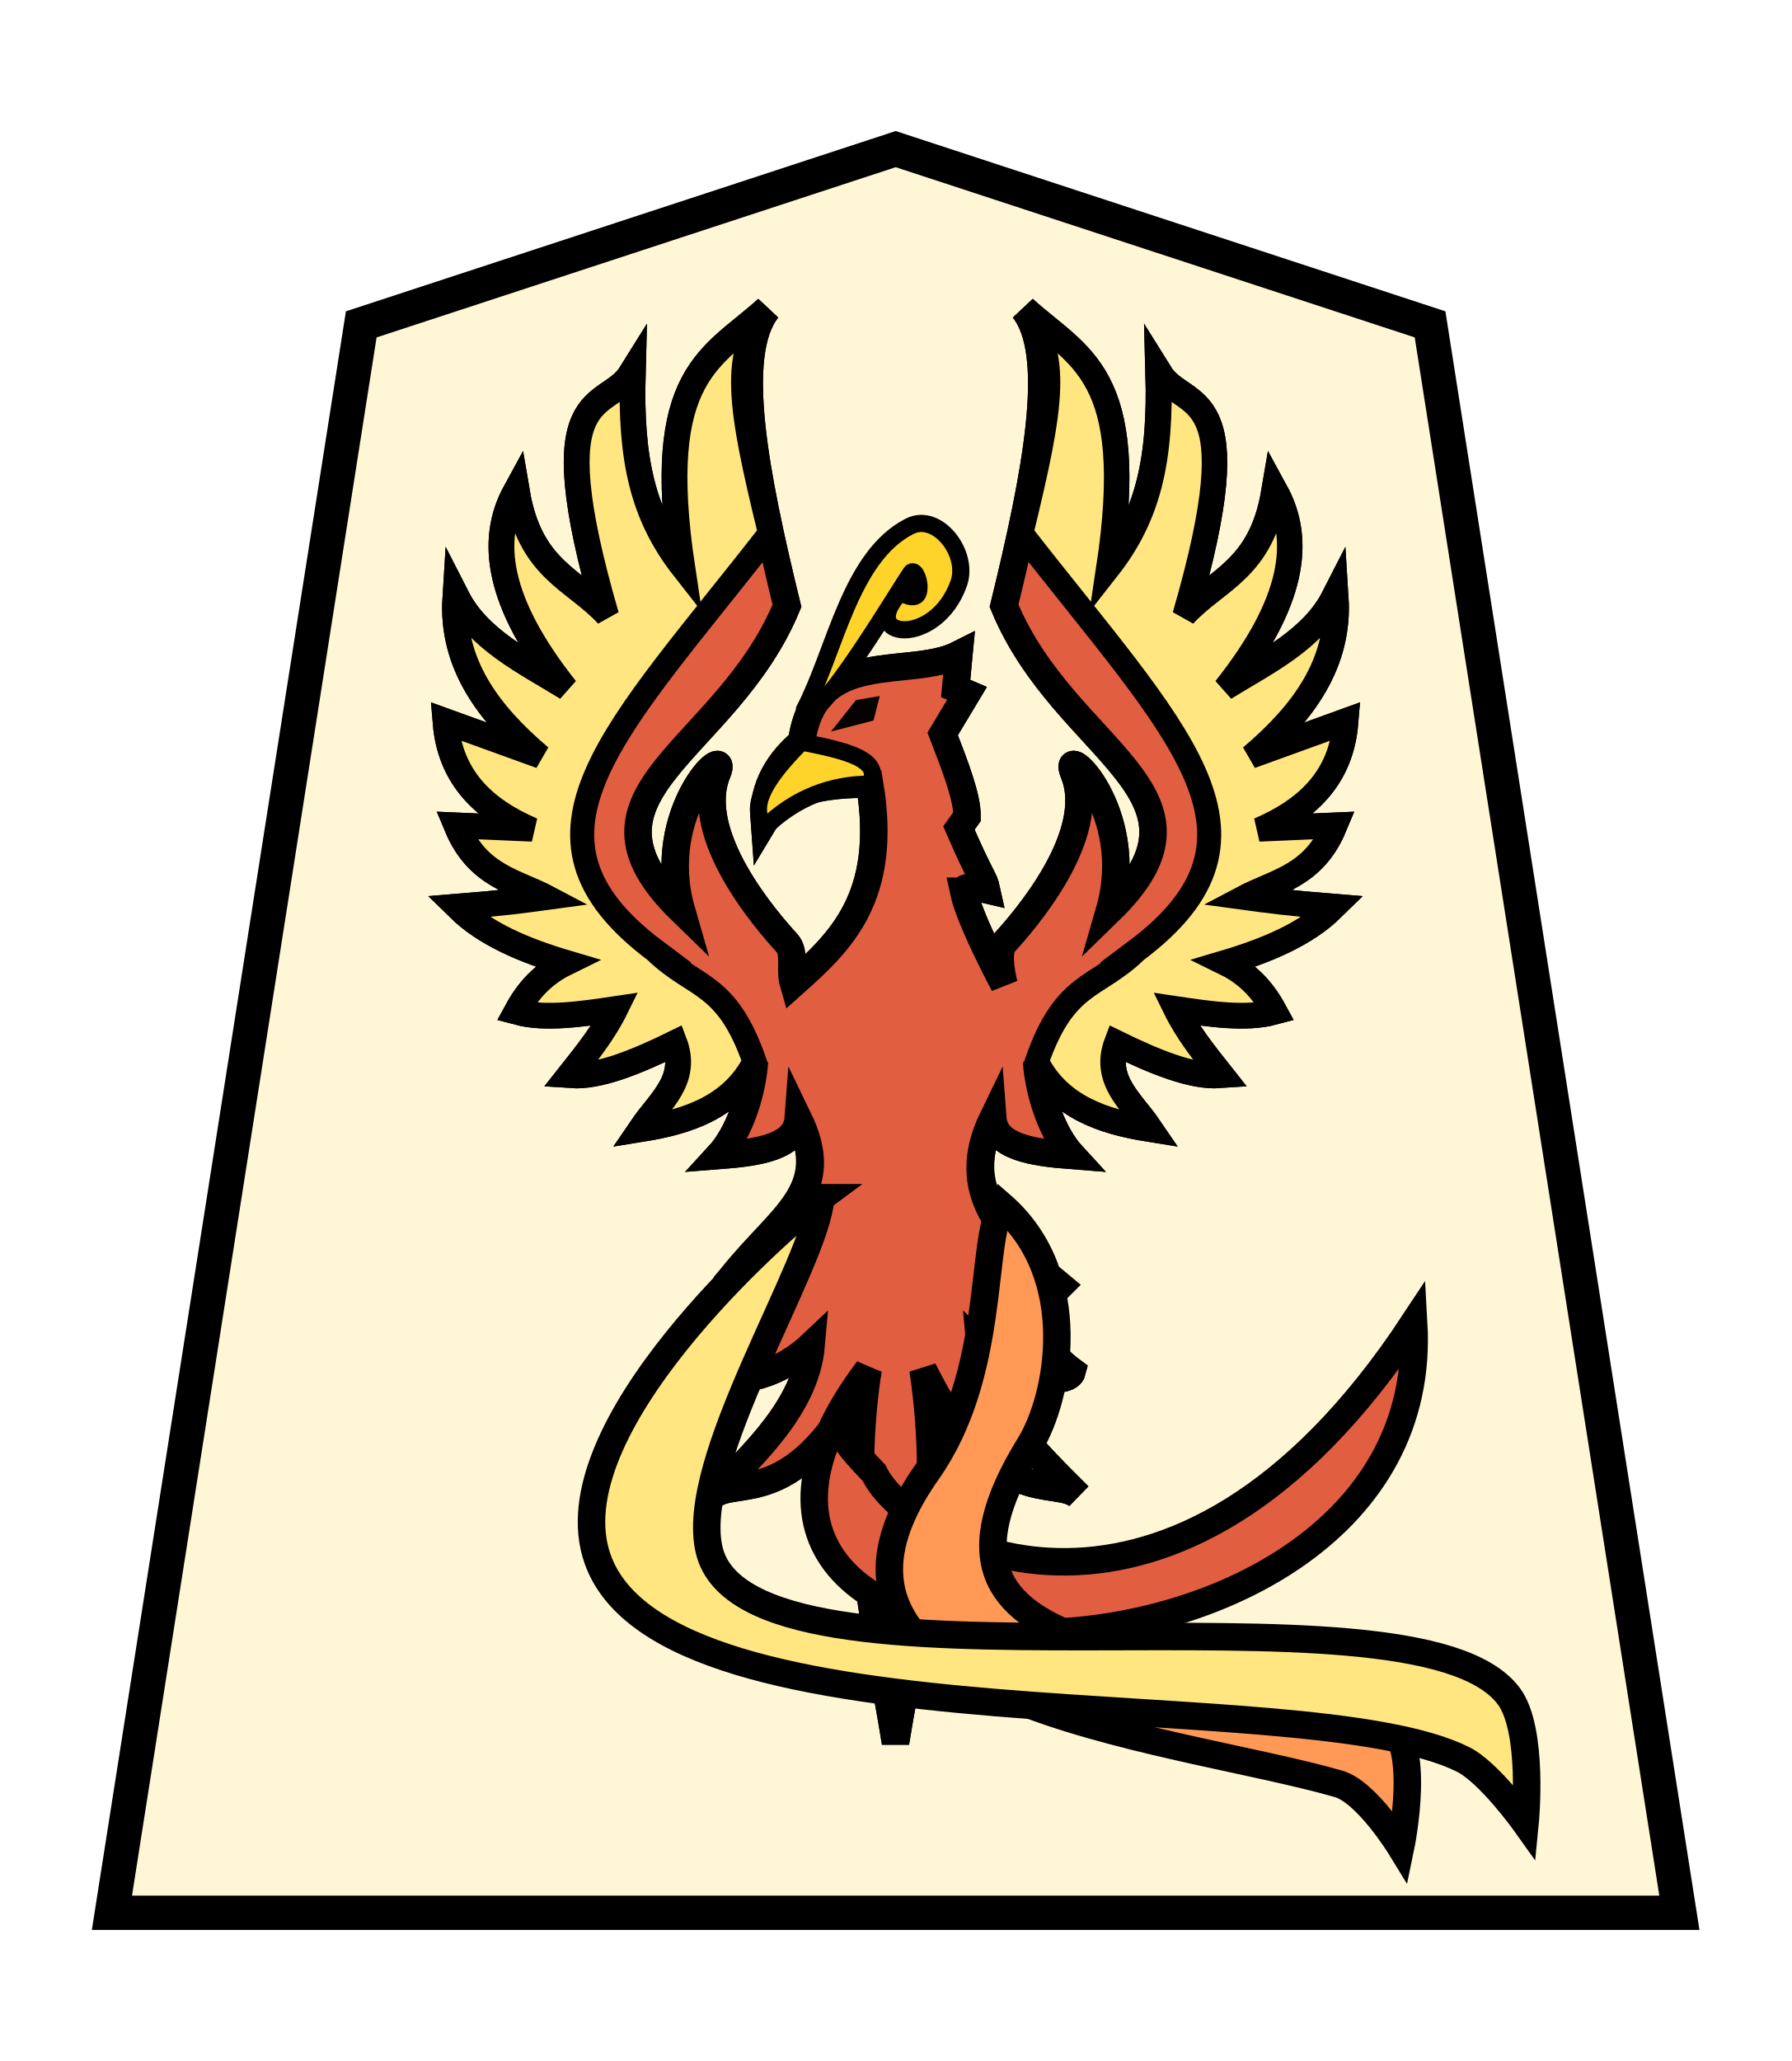
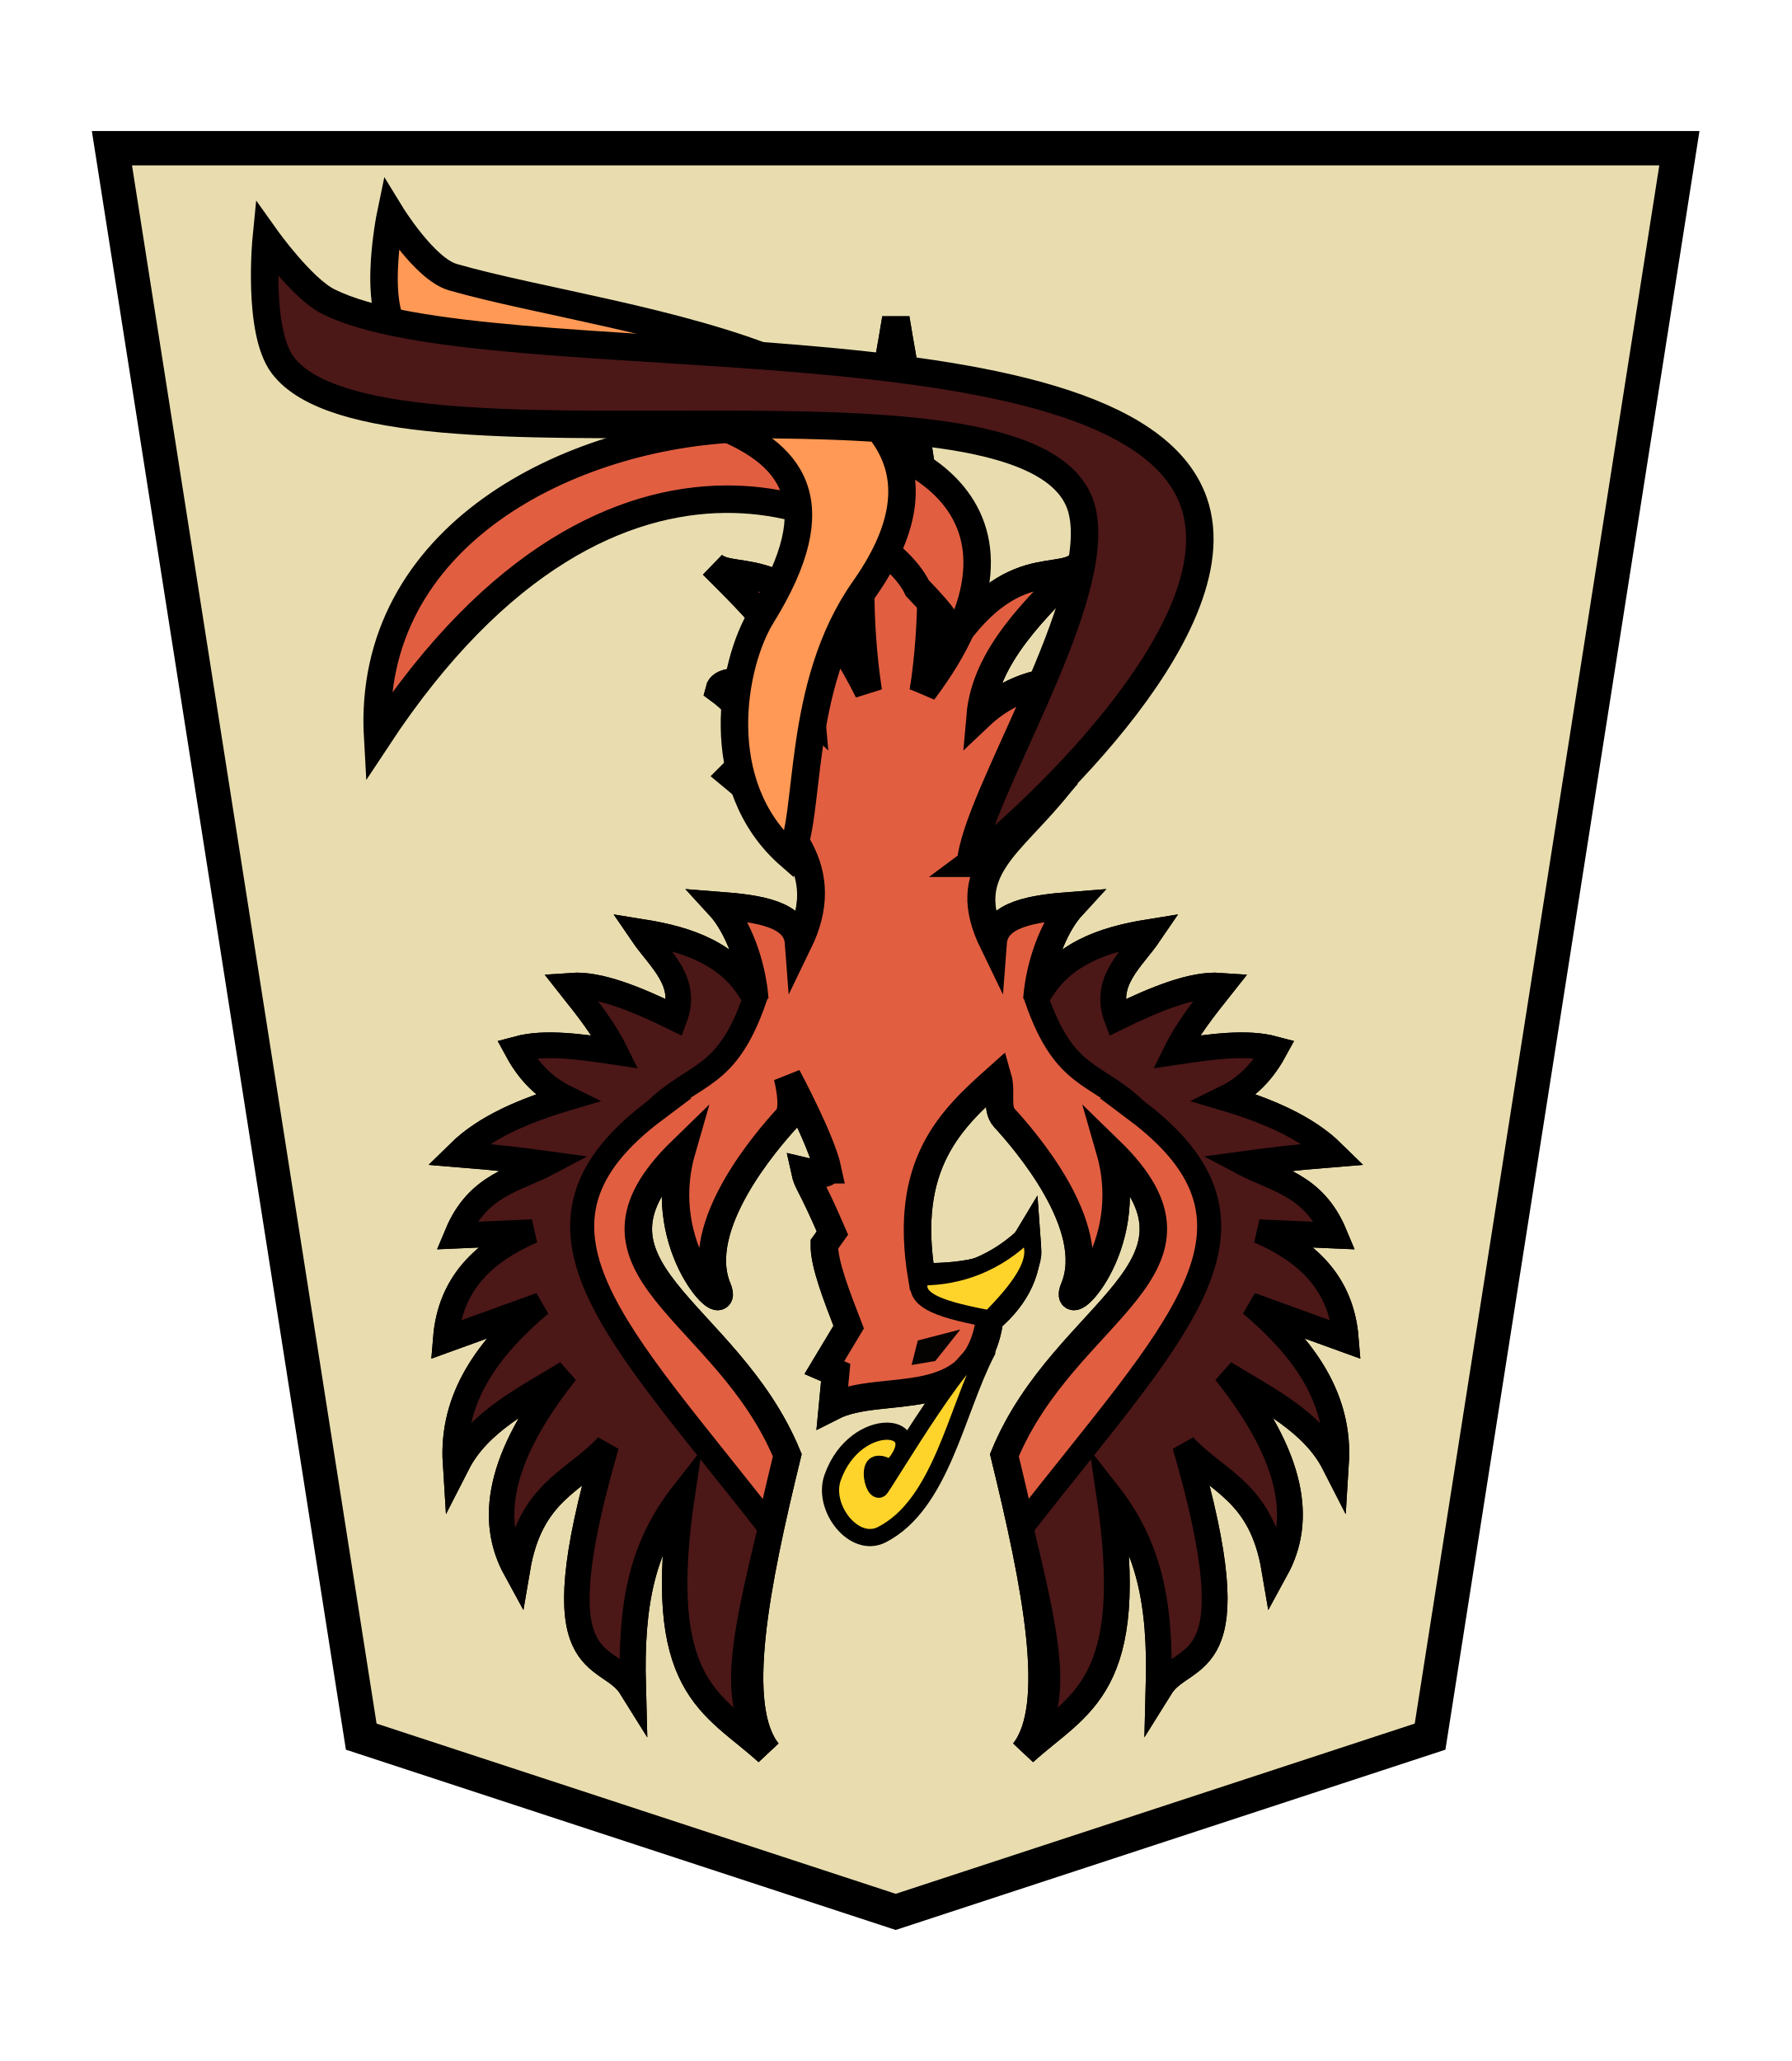
<svg xmlns="http://www.w3.org/2000/svg" height="60" width="52.157">
  <g stroke="#000">
-     <path d="m26.079 4.341-15.561 5.102-7.259 46.242 45.638-0-7.259-46.242z" fill="#fff6d5" stroke-width="1" />
-     <g stroke-width=".8" transform="matrix(.7554055 0 0 .7554055 -103.9202 -91.0953)">
+     <path d="m26.079 55.659-15.561-5.102-7.259-46.242 45.638 0-7.259 46.242z" fill="#e9ddaf" stroke-width="1" />
+     <g stroke-width=".8" transform="matrix(-.7554055 0 0 -.7554055 156.0772 151.0953)">
      <path d="m174.716 154.937c-.061-.286.875-.062.875-.062-.105-.481-.197-.373-1.062-2.375l.312-.438c.016-.734-.467-1.967-.938-3.188l.938-1.562-.438-.188.125-1.312c-1.929.978-5.551-.334-6.062 3.375-1.084.914-1.52 1.982-1.438 3.062.688-1.146 2.214-1.453 4.062-1.438.724 4.37-1.142 6.088-2.938 7.688-.163-.563.082-1.201-.25-1.562-.756-.824-3.678-4.167-2.688-6.562.534-1.292-2.483 1.472-1.375 5.312-4.702-4.569 1.716-6.071 4.062-11.75-1.23-5.037-2.15-9.687-.75-11.438-2.095 1.911-4.388 2.446-3.25 10-1.609-2.05-2.066-4.222-1.978-7.496-.95 1.529-3.592.245-.96 9.309-1.261-1.375-2.988-1.726-3.5-4.75-1.009 1.844-.713 4.221 1.938 7.562-1.629-.997-3.416-1.867-4.25-3.5-.16 2.52 1.254 4.434 3.25 6.125l-3.625-1.312c.173 2.12 1.478 3.334 3.312 4.125l-2.875-.125c.796 1.906 2.24 2.082 3.5 2.75-.914.125-1.869.25-3.438.375 1.014.995 2.51 1.628 4.188 2.125-.715.348-1.388.864-1.938 1.875 1.055.283 2.432.081 3.812-.125-.473.965-1.115 1.76-1.75 2.562 1.039.074 2.465-.496 4-1.25.561 1.471-.567 2.308-1.25 3.312 1.693-.273 3.434-.823 4.312-2.562-.093 1.305-.626 2.812-1.375 3.625 1.56-.12 2.979-.333 3.062-1.438 1.362 2.803-.677 3.74-2.548 6.101.75.756 1.173.422 1.923.524-.741 1.327-1.53 2.462-2.438 3.125.142.587 2.142.343 3.562-1-.201 2.314-2.152 4.148-3.812 5.812.861-.812 3.229.704 6-4.875-.842 5.629.333 9.846 1.062 14.375.73-4.529 1.905-8.746 1.062-14.375 2.771 5.579 5.139 4.063 6 4.875-1.661-1.665-3.612-3.499-3.812-5.812 1.42 1.343 3.42 1.587 3.562 1-.907-.663-1.696-1.798-2.438-3.125.75-.102.727.292 1.477-.465-1.619-1.907-3.463-3.357-2.102-6.16.083 1.104 1.503 1.318 3.062 1.438-.749-.813-1.282-2.32-1.375-3.625.879 1.74 2.619 2.29 4.312 2.562-.683-1.004-1.811-1.842-1.25-3.312 1.535.754 2.961 1.324 4 1.25-.635-.803-1.277-1.598-1.75-2.562 1.38.205 2.758.408 3.812.125-.549-1.011-1.222-1.527-1.938-1.875 1.677-.497 3.174-1.13 4.188-2.125-1.568-.125-2.524-.25-3.438-.375 1.26-.668 2.704-.844 3.5-2.75l-2.875.125c1.834-.791 3.14-2.005 3.312-4.125l-3.625 1.312c1.996-1.691 3.41-3.605 3.25-6.125-.834 1.633-2.621 2.503-4.25 3.5 2.651-3.341 2.946-5.719 1.938-7.562-.512 3.024-2.239 3.375-3.5 4.75 2.632-9.063-.01-7.78-.96-9.309.089 3.274-.369 5.446-1.978 7.496 1.138-7.554-1.155-8.089-3.25-10 1.4 1.75.48 6.4-.75 11.438 2.347 5.679 8.764 7.181 4.062 11.75 1.108-3.84-1.909-6.605-1.375-5.312.99 2.395-1.932 5.739-2.688 6.562-.332.361 0 1.594 0 1.594s-1.323-2.461-1.562-3.594z" fill="#e25e41" stroke="#000" stroke-width="1.059" />
      <path d="m174.716 154.937c-.061-.286.875-.062.875-.062-.105-.481-.197-.373-1.062-2.375l.312-.438c.016-.734-.467-1.967-.938-3.188l.938-1.562-.438-.188.125-1.312c-1.929.978-5.551-.334-6.062 3.375-1.084.914-1.52 1.982-1.438 3.062.688-1.146 2.214-1.453 4.062-1.438.724 4.37-1.142 6.088-2.938 7.688-.163-.563.082-1.201-.25-1.562-.756-.824-3.678-4.167-2.688-6.562.534-1.292-2.483 1.472-1.375 5.312-4.702-4.569 1.716-6.071 4.062-11.75-1.23-5.037-2.15-9.687-.75-11.438-2.095 1.911-4.388 2.446-3.25 10-1.609-2.05-2.066-4.222-1.978-7.496-.95 1.529-3.592.245-.96 9.309-1.261-1.375-2.988-1.726-3.5-4.75-1.009 1.844-.713 4.221 1.938 7.562-1.629-.997-3.416-1.867-4.25-3.5-.16 2.52 1.254 4.434 3.25 6.125l-3.625-1.312c.173 2.12 1.478 3.334 3.312 4.125l-2.875-.125c.796 1.906 2.24 2.082 3.5 2.75-.914.125-1.869.25-3.438.375 1.014.995 2.51 1.628 4.188 2.125-.715.348-1.388.864-1.938 1.875 1.055.283 2.432.081 3.812-.125-.473.965-1.115 1.76-1.75 2.562 1.039.074 2.465-.496 4-1.25.561 1.471-.567 2.308-1.25 3.312 1.693-.273 3.434-.823 4.312-2.562-.093 1.305-.626 2.812-1.375 3.625 1.56-.12 2.979-.333 3.062-1.438 1.362 2.803-.514 3.71-2.548 6.101.75.756 1.173.422 1.923.524-.741 1.327-1.53 2.462-2.438 3.125.142.587 2.142.343 3.562-1-.201 2.314-2.152 4.148-3.812 5.812.861-.812 3.229.704 6-4.875-.842 5.629.333 9.846 1.062 14.375.73-4.529 1.905-8.746 1.062-14.375 2.771 5.579 5.139 4.063 6 4.875-1.661-1.665-3.612-3.499-3.812-5.812 1.42 1.343 3.42 1.587 3.562 1-.907-.663-1.696-1.798-2.438-3.125.75-.102 1.232.589 1.982-.167-2.274-1.877-3.969-3.655-2.607-6.458.083 1.104 1.503 1.318 3.062 1.438-.749-.813-1.282-2.32-1.375-3.625.879 1.74 2.619 2.29 4.312 2.562-.683-1.004-1.811-1.842-1.25-3.312 1.535.754 2.961 1.324 4 1.25-.635-.803-1.277-1.598-1.75-2.562 1.38.205 2.758.408 3.812.125-.549-1.011-1.222-1.527-1.938-1.875 1.677-.497 3.174-1.13 4.188-2.125-1.568-.125-2.524-.25-3.438-.375 1.26-.668 2.704-.844 3.5-2.75l-2.875.125c1.834-.791 3.14-2.005 3.312-4.125l-3.625 1.312c1.996-1.691 3.41-3.605 3.25-6.125-.834 1.633-2.621 2.503-4.25 3.5 2.651-3.341 2.946-5.719 1.938-7.562-.512 3.024-2.239 3.375-3.5 4.75 2.632-9.063-.01-7.78-.96-9.309.089 3.274-.369 5.446-1.978 7.496 1.138-7.554-1.155-8.089-3.25-10 1.4 1.75.48 6.4-.75 11.438 2.347 5.679 8.764 7.181 4.062 11.75 1.108-3.84-1.909-6.605-1.375-5.312.99 2.395-1.932 5.739-2.688 6.562-.332.361 0 1.594 0 1.594s-1.323-2.461-1.562-3.594z" fill="#e25e41" stroke="#000" stroke-width="1.059" />
      <path d="m170.564 147.568-.967 1.216 1.641-.425.24-.945z" fill-opacity=".976" stroke="none" />
-       <g fill="#ffe680" stroke="#000" stroke-width=".927">
+       <g fill="#4c1717" stroke="#000" stroke-width=".927">
        <path d="m162.83 157.234c-5.963-4.469-1.509-8.47 4.419-16.093-1.23-5.037-1.495-6.891-.096-8.641-2.095 1.911-4.388 2.446-3.25 10-1.609-2.05-2.066-4.222-1.978-7.496-.95 1.529-3.592.245-.96 9.309-1.261-1.375-2.988-1.726-3.5-4.75-1.009 1.844-.713 4.221 1.938 7.562-1.629-.997-3.416-1.867-4.25-3.5-.16 2.52 1.254 4.434 3.25 6.125l-3.625-1.312c.173 2.12 1.478 3.334 3.312 4.125l-2.875-.125c.796 1.906 2.24 2.082 3.5 2.75-.914.125-1.869.25-3.438.375 1.014.995 2.51 1.628 4.188 2.125-.715.348-1.388.864-1.938 1.875 1.055.283 2.432.081 3.812-.125-.473.965-1.115 1.76-1.75 2.562 1.039.074 2.465-.496 4-1.25.561 1.471-.567 2.308-1.25 3.312 1.693-.273 3.434-.823 4.312-2.562-1.084-3.106-2.284-2.782-3.824-4.266z" />
        <path d="m181.353 157.234c5.963-4.469 1.509-8.47-4.419-16.093 1.23-5.037 1.495-6.891.096-8.641 2.095 1.911 4.388 2.446 3.25 10 1.609-2.05 2.066-4.222 1.978-7.496.95 1.529 3.592.245.96 9.309 1.261-1.375 2.988-1.726 3.5-4.75 1.009 1.844.713 4.221-1.938 7.562 1.629-.997 3.416-1.867 4.25-3.5.16 2.52-1.254 4.434-3.25 6.125l3.625-1.312c-.173 2.12-1.478 3.334-3.312 4.125l2.875-.125c-.796 1.906-2.24 2.082-3.5 2.75.914.125 1.869.25 3.438.375-1.014.995-2.51 1.628-4.188 2.125.715.348 1.388.864 1.938 1.875-1.055.283-2.432.081-3.812-.125.473.965 1.115 1.76 1.75 2.562-1.039.074-2.465-.496-4-1.25-.561 1.471.567 2.308 1.25 3.312-1.693-.273-3.434-.823-4.312-2.562 1.084-3.106 2.284-2.782 3.824-4.266z" />
      </g>
    </g>
    <g stroke-width=".8">
-       <path d="m25.276 39.873c-7.89 10.437 16.562 10.424 15.886-1.352-6.978 10.585-14.703 6.485-15.713 4.36-1.73-1.807-.523-.926-.173-3.008z" fill="#e25e41" />
-       <path d="m29.158 35.091c-.63 1.11-.156 4.909-2.16 7.754-4.755 6.748 7.101 7.685 11.972 9.086.828.238 1.811 1.843 1.811 1.843s.671-3.219-.477-3.686c-5.727-2.333-14.451-1.345-10.321-8.021.851-1.376 1.529-4.924-.825-6.976z" fill="#f95" />
-       <path d="m23.897 34.869c-1.224.905-7.834 6.736-6.497 10.518 2.015 5.701 20.513 3.5 25.194 5.831.771.384 1.811 1.843 1.811 1.843s.266-2.695-.477-3.686c-2.802-3.739-22.08.538-23.274-4.227-.65-2.594 3.108-8.352 3.242-10.279z" fill="#ffe680" />
+       <path d="m26.881 20.127c7.89-10.437-16.562-10.424-15.886 1.352 6.978-10.585 14.703-6.485 15.713-4.36 1.73 1.807.523.926.173 3.008z" fill="#e25e41" />
+       <path d="m22.999 24.909c.63-1.11.156-4.909 2.16-7.754 4.755-6.748-7.101-7.685-11.972-9.086-.828-.238-1.811-1.843-1.811-1.843s-.671 3.219.477 3.686c5.727 2.333 14.451 1.345 10.321 8.021-.851 1.376-1.529 4.924.825 6.976z" fill="#f95" />
+       <path d="m28.26 25.131c1.224-.905 7.834-6.736 6.497-10.518-2.015-5.701-20.513-3.5-25.194-5.831-.771-.384-1.811-1.843-1.811-1.843s-.266 2.695.477 3.686c2.802 3.739 22.08-.538 23.274 4.227.65 2.594-3.108 8.352-3.242 10.279z" fill="#4c1717" />
    </g>
-     <path d="m23.427 20.649c.897-1.727 1.328-4.444 3.056-5.327.807-.413 1.739.786 1.433 1.657-.668 1.9-2.988 1.628-1.697.265 0 0 .459.302.526-.021.058-.28-.094-.638-.202-.57-.1.063-2.854 4.774-3.116 3.997z" fill="#ffd42a" stroke-width=".5" />
-     <path d="m23.34 21.601c-1.657 1.654-1.245 2.098-1.118 2.536.917-.923 2.016-1.31 3.101-1.308.406-.737-.773-.987-1.983-1.228z" fill="#ffd42a" stroke-width=".5" />
+     <path d="m28.73 39.351c-.897 1.727-1.328 4.444-3.056 5.327-.807.413-1.739-.786-1.433-1.657.668-1.9 2.988-1.628 1.697-.265 0 0-.459-.302-.526.021-.058.28.094.638.202.57.1-.063 2.854-4.774 3.116-3.997z" fill="#ffd42a" stroke-width=".5" />
+     <path d="m28.817 38.399c1.657-1.654 1.245-2.098 1.118-2.536-.917.923-2.016 1.31-3.101 1.308-.406.737.773.987 1.983 1.228z" fill="#ffd42a" stroke-width=".5" />
  </g>
</svg>
